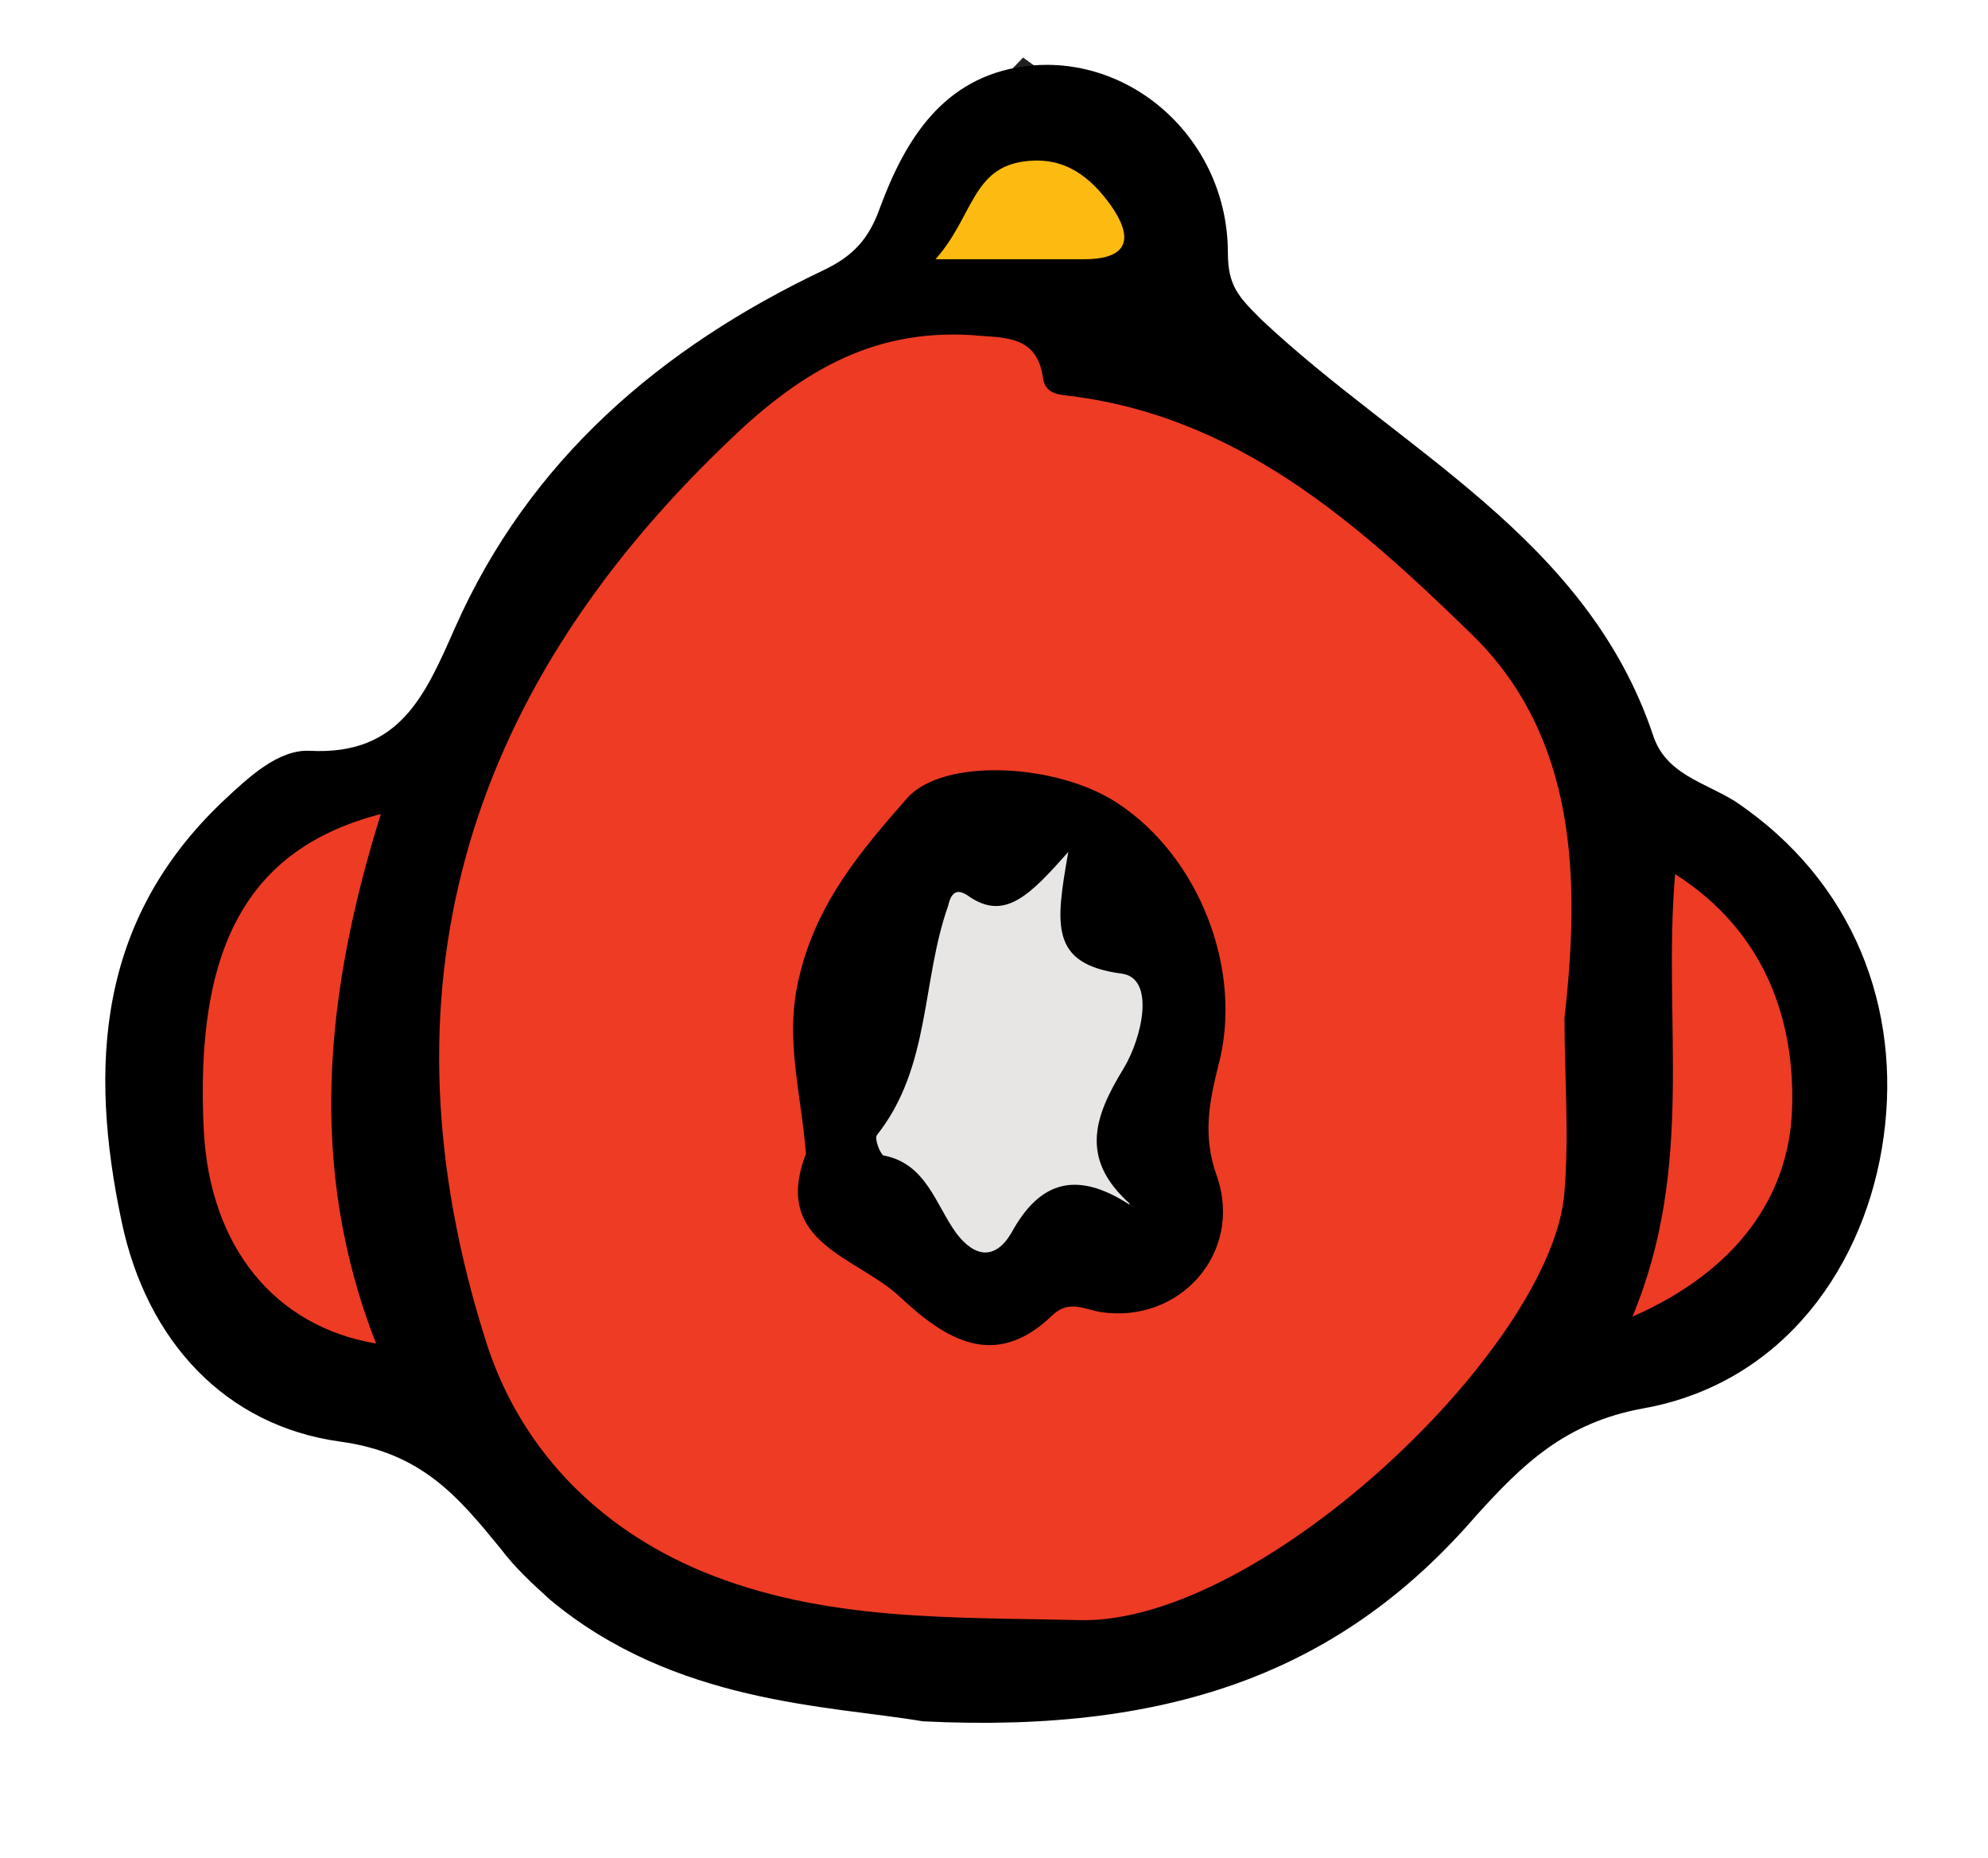
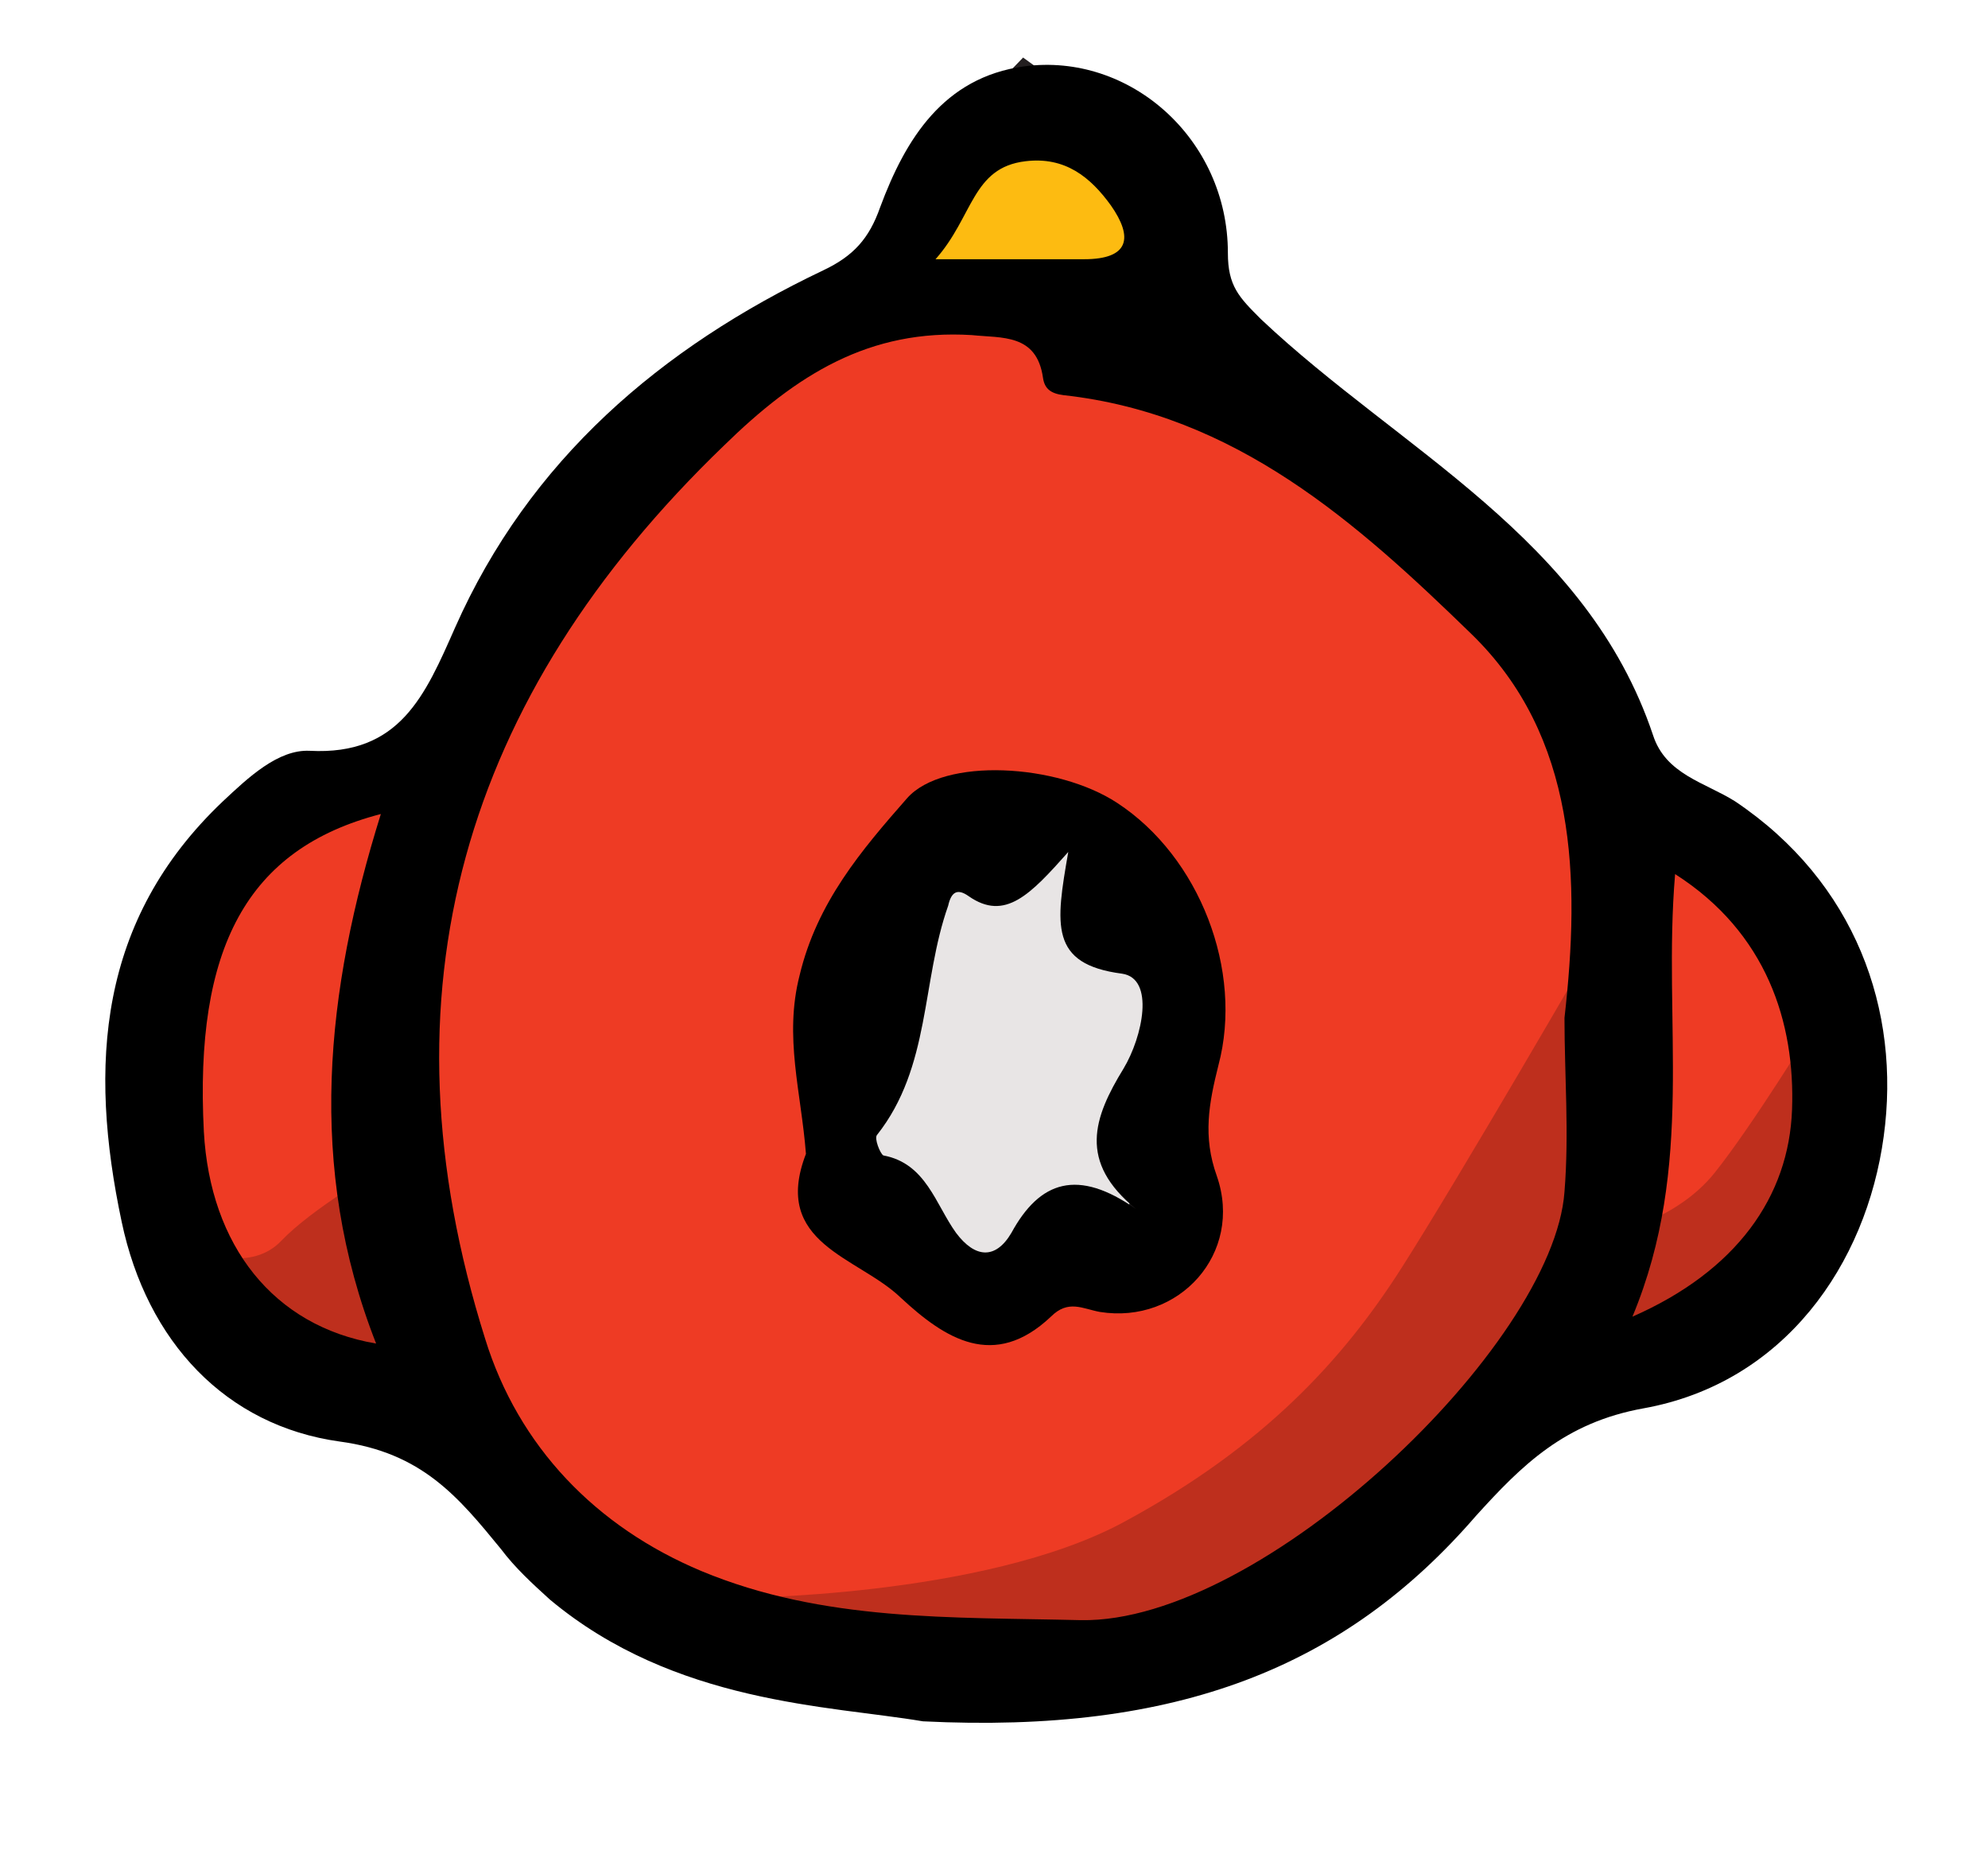
<svg xmlns="http://www.w3.org/2000/svg" version="1.1" id="Layer_1" x="0px" y="0px" viewBox="0 0 125.8 117.5" style="enable-background:new 0 0 125.8 117.5;" xml:space="preserve">
  <style type="text/css">
	.st0{fill:#EE3B24;stroke:#231F20;stroke-miterlimit:10;}
	.st1{fill:#E8E5E5;stroke:#231F20;stroke-miterlimit:10;}
	.st2{fill:#FDBB11;stroke:#231F20;stroke-miterlimit:10;}
+ 	.st3{opacity:0.2;}
</style>
  <polygon class="st0" points="7.9,68.2 12.8,83.3 27.8,90.3 24.1,66.6 27.8,48.7 16.6,51.5 " />
  <polygon class="st0" points="97.5,87.4 108.4,85 114.9,77.1 116.9,61.8 103.3,51.5 101.4,75.9 " />
  <polygon class="st0" points="42.2,26.8 30.9,42.5 25.7,58.8 25.7,79.2 33.9,97.3 55.3,105.7 72.3,106.6 93.6,90.3 101.2,81   103.3,51.5 95,37.2 75.3,21.2 55.3,18.3 " />
  <polygon class="st1" points="55.3,61.8 53.1,76.5 61.8,83.3 68.9,79.2 71.9,76.5 75.3,62.4 71.1,55.3 66.3,51.5 59.2,54 " />
  <polygon class="st2" points="55.3,18.3 72.3,21.2 75.3,11.9 64.8,4.3 59.2,10.1 " />
  <path d="M58.4,108.9c-5.9-1-15.7-1.1-23.6-7.7c-1.1-1-2.2-2-3.1-3.2c-2.7-3.3-5-6.1-10.2-6.8c-7.2-1-12.2-6.3-13.8-13.9  c-2.1-9.9-1.5-19.1,6.4-26.6c1.6-1.5,3.5-3.3,5.5-3.2c5.7,0.3,7.3-3.5,9.2-7.8c4.7-10.6,13-17.7,23.3-22.6c1.9-0.9,2.9-2,3.6-4  c1.6-4.3,4-8.2,9.1-8.9c6.7-0.9,12.9,4.6,12.9,11.8c0,2.1,0.7,2.8,2.1,4.2c8.8,8.3,20.6,13.8,24.8,26.3c0.8,2.5,3.3,3,5.2,4.2  c7.6,5.1,10.5,13.2,9.4,21.2c-1.1,8.1-6.3,15.6-15.2,17.2c-5,0.9-7.7,3.6-10.6,6.8C85.1,105.5,74.5,109.7,58.4,108.9z M99,64.4  c1-8.8,0.8-17.8-5.9-24.3c-7.2-7-14.9-13.9-25.8-15.1c-0.8-0.1-1.2-0.4-1.3-1.1c-0.4-2.8-2.6-2.5-4.5-2.7c-6.5-0.4-11.1,2.5-15.7,7  c-16.5,15.9-22,34.6-15.1,56.5c2.1,6.8,7,11.9,13.7,14.7c7.7,3.2,15.8,2.9,24,3.1c11.5,0.2,29.9-17.4,30.6-27.1  C99.3,71.7,99,68,99,64.4z M24.1,51.5c-8.5,2.2-11.8,8.5-11.2,20.1c0.4,7.2,4.4,12.3,10.9,13.4C19.4,73.8,20.6,62.7,24.1,51.5z   M103.3,83.3c6.6-2.9,9.9-7.6,10.1-13.1c0.2-5.5-1.6-11.2-7.4-14.9C105.2,64.7,107.3,73.7,103.3,83.3z M59.2,16.4c3.8,0,6.6,0,9.4,0  c2.9,0,3.1-1.4,1.7-3.4c-1.3-1.8-2.9-3.1-5.4-2.8C61.5,10.6,61.6,13.7,59.2,16.4z" />
  <path d="M51,73c-0.3-3.9-1.4-7.4-0.4-11.3c1.1-4.6,3.9-7.9,6.8-11.2c2.3-2.6,9.5-2.2,13.3,0.3c5.2,3.4,8,10.6,6.4,16.6  c-0.6,2.4-1,4.5-0.1,7c1.7,4.9-2.4,9.4-7.4,8.6c-1.1-0.2-2-0.8-3.1,0.3c-3.6,3.4-6.7,1.4-9.5-1.2C54.3,79.5,48.8,78.7,51,73z   M71.9,76.5c-3.7-3-2.7-5.8-0.8-8.9c1.2-2,2-5.7-0.1-6c-4.6-0.6-4.2-3.1-3.4-7.7c-2.4,2.7-4,4.4-6.3,2.8c-0.7-0.5-1.1-0.3-1.3,0.6  c-1.7,4.8-1.1,10.2-4.5,14.5c-0.2,0.2,0.2,1.2,0.4,1.3c2.7,0.5,3.3,3.1,4.6,4.9c1.2,1.6,2.5,1.7,3.5,0  C65.8,74.7,68.2,73.9,71.9,76.5z" />
+   <path class="st3" d="M12.8,79.2c0,0,3.1,1.3,5-0.7s6.2-4.5,6.2-4.5l6.1,18.8l16.2,8.3c0,0,15.9,0,24.8-4.8C80,91.5,85,86,88.7,80.2  c3.7-5.8,12.2-20.5,12.2-20.5l1.2,13.7V78c0,0,4-0.8,6.4-3.8s6.2-9.2,6.2-9.2l2.2,10.7l-5.9,7.6l-13.5,4.1l-12.9,12.7l-14.5,6.2  l-19-1.3l-12.8-4.7L27,91.7l-11.8-4.2L12.8,79.2z" />
</svg>
